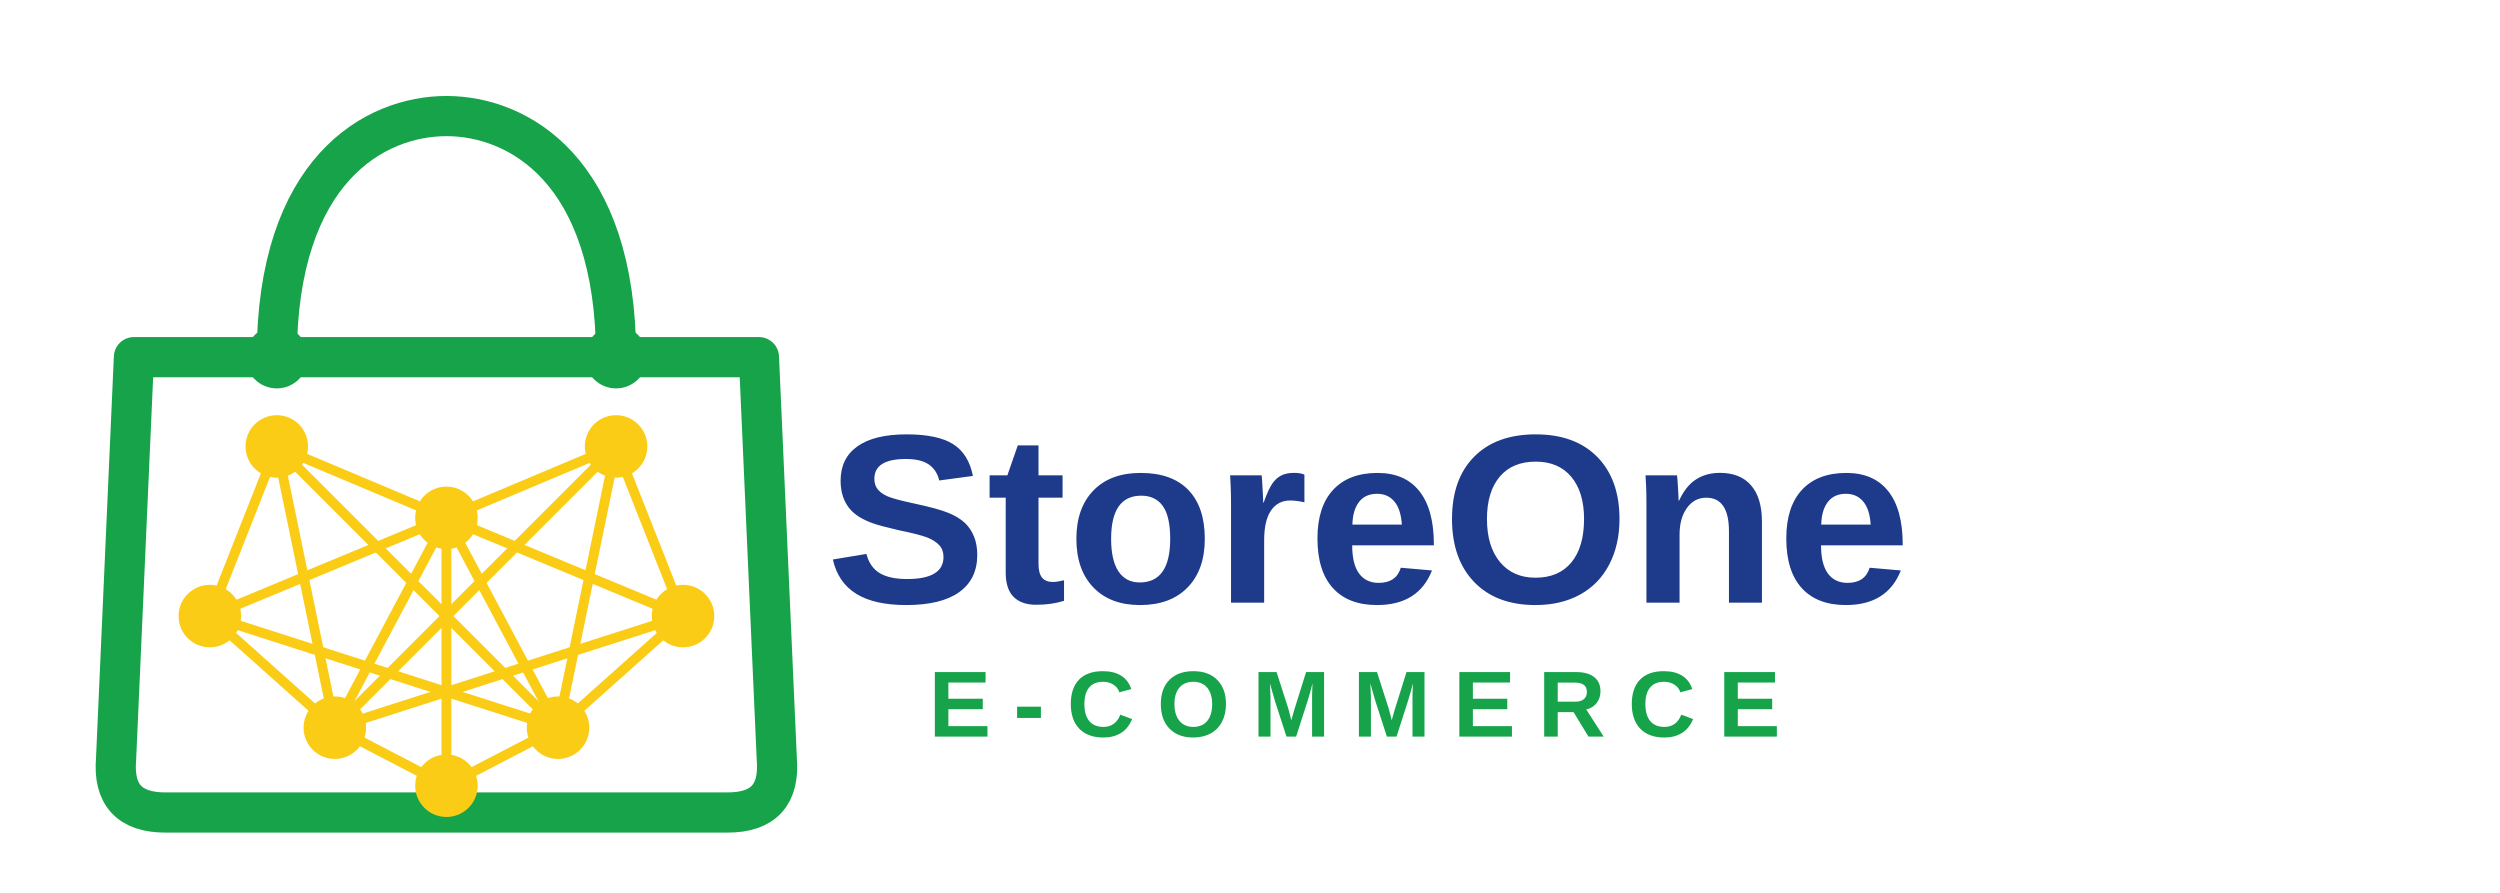
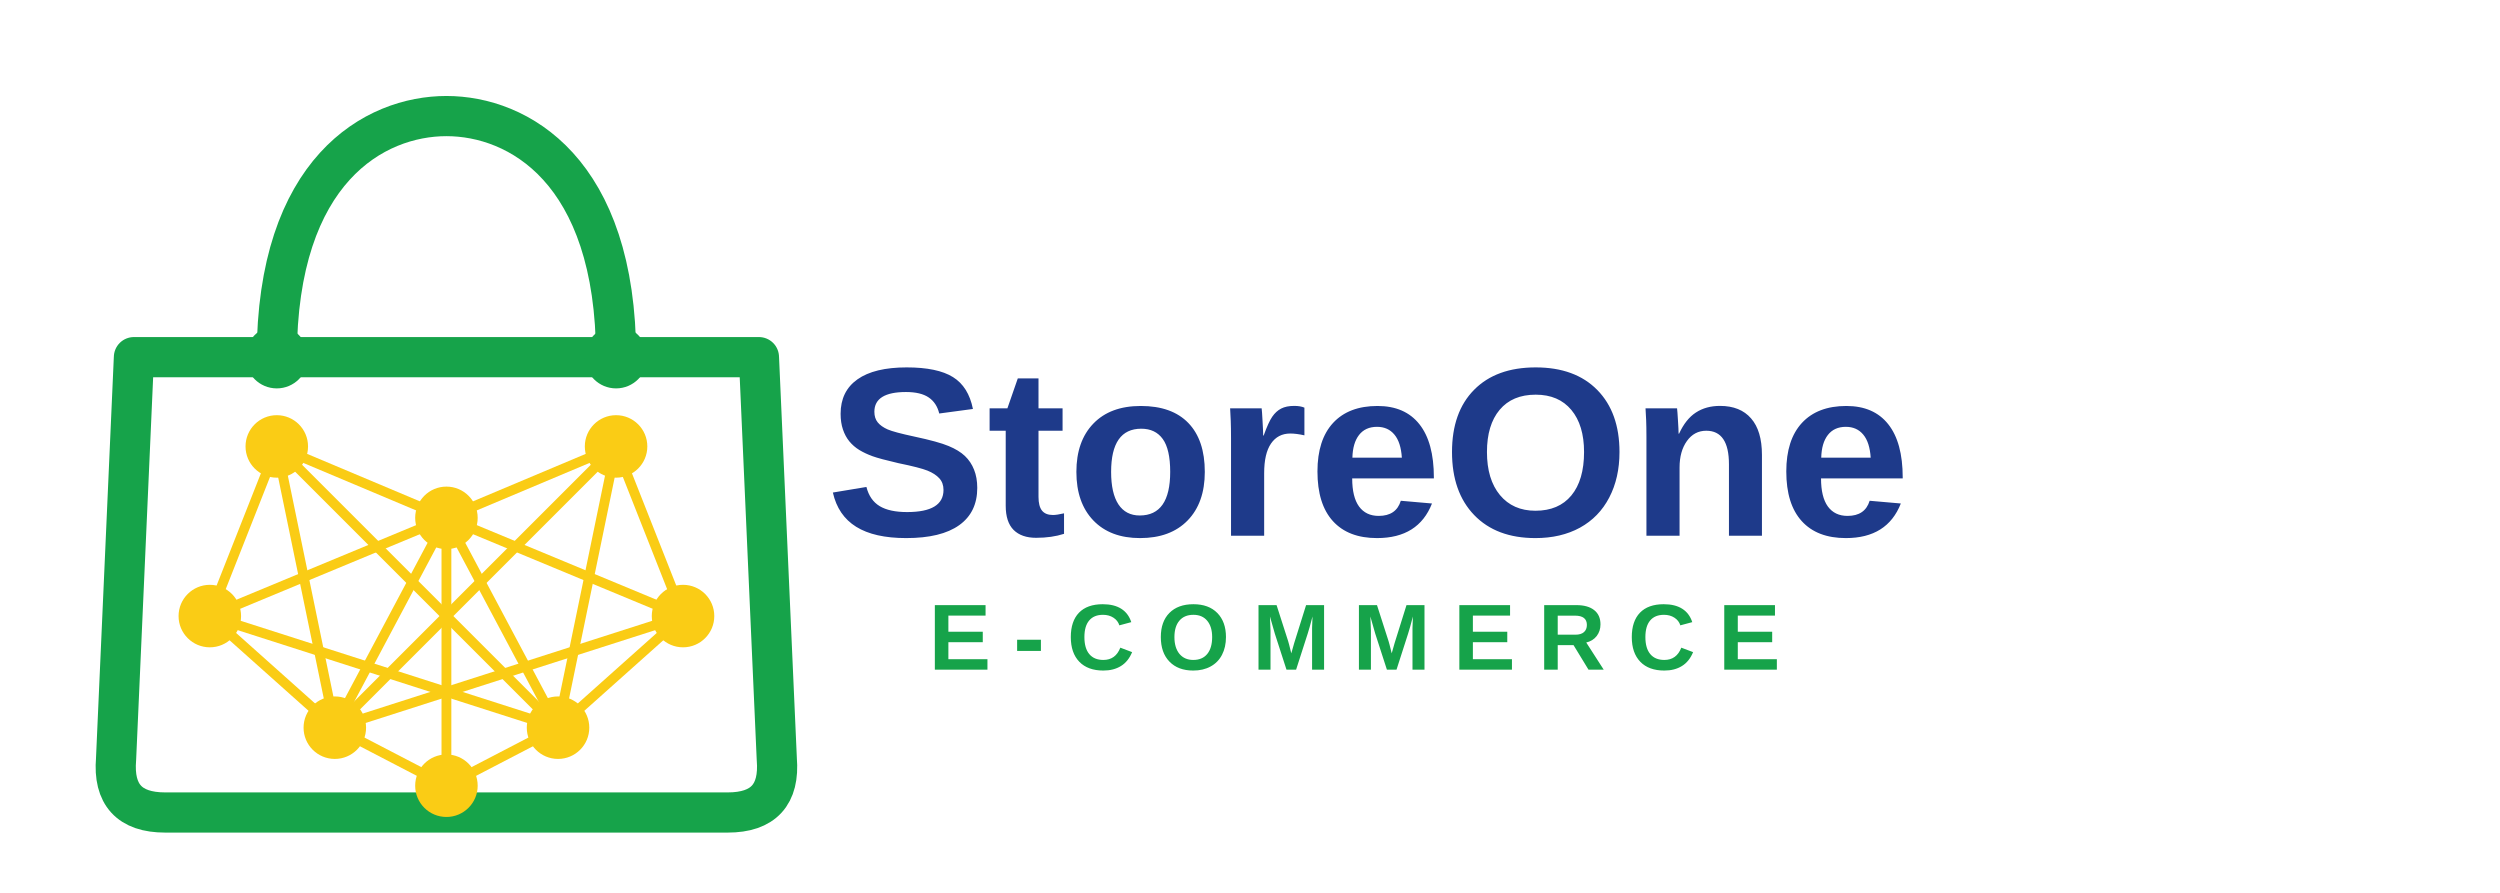
<svg xmlns="http://www.w3.org/2000/svg" viewBox="0 0 560 200" width="560" height="200">
  <g transform="translate(12, 8)">
    <path d="M 50 72 C 50 30, 72 18, 88 18 C 104 18, 126 30, 126 72" fill="none" stroke="#16A34A" stroke-width="9" stroke-linecap="round" />
    <path d="M 18 72 L 14 162 Q 13 174, 25 174 L 151 174 Q 163 174, 162 162 L 158 72 Z" fill="none" stroke="#16A34A" stroke-width="9" stroke-linejoin="round" />
    <circle cx="50" cy="72" r="7" fill="#16A34A" />
    <circle cx="126" cy="72" r="7" fill="#16A34A" />
    <g stroke="#FACC15" stroke-width="2.2" fill="none">
      <line x1="88" y1="108" x2="50" y2="92" />
      <line x1="88" y1="108" x2="126" y2="92" />
      <line x1="88" y1="108" x2="35" y2="130" />
      <line x1="88" y1="108" x2="141" y2="130" />
      <line x1="88" y1="108" x2="63" y2="155" />
      <line x1="88" y1="108" x2="113" y2="155" />
      <line x1="88" y1="108" x2="88" y2="168" />
      <line x1="50" y1="92" x2="35" y2="130" />
      <line x1="50" y1="92" x2="63" y2="155" />
      <line x1="35" y1="130" x2="63" y2="155" />
      <line x1="63" y1="155" x2="88" y2="168" />
      <line x1="126" y1="92" x2="141" y2="130" />
      <line x1="126" y1="92" x2="113" y2="155" />
      <line x1="141" y1="130" x2="113" y2="155" />
      <line x1="113" y1="155" x2="88" y2="168" />
      <line x1="50" y1="92" x2="113" y2="155" />
      <line x1="126" y1="92" x2="63" y2="155" />
      <line x1="35" y1="130" x2="113" y2="155" />
      <line x1="141" y1="130" x2="63" y2="155" />
    </g>
    <circle cx="88" cy="108" r="7" fill="#FACC15" />
    <circle cx="50" cy="92" r="7" fill="#FACC15" />
    <circle cx="126" cy="92" r="7" fill="#FACC15" />
    <circle cx="35" cy="130" r="7" fill="#FACC15" />
    <circle cx="141" cy="130" r="7" fill="#FACC15" />
    <circle cx="63" cy="155" r="7" fill="#FACC15" />
    <circle cx="113" cy="155" r="7" fill="#FACC15" />
    <circle cx="88" cy="168" r="7" fill="#FACC15" />
  </g>
-   <text x="185" y="135" font-family="Arial Black, Arial, sans-serif" font-weight="900" font-size="54" fill="#1E3A8A">StoreOne</text>
-   <text x="208" y="165" font-family="Arial, sans-serif" font-weight="700" font-size="21" fill="#16A34A" letter-spacing="5">E-COMMERCE</text>
+   <text x="185" y="120" font-family="Arial Black, Arial, sans-serif" font-weight="900" font-size="54" fill="#1E3A8A">StoreOne</text>
+   <text x="208" y="150" font-family="Arial, sans-serif" font-weight="700" font-size="21" fill="#16A34A" letter-spacing="5">E-COMMERCE</text>
</svg>
